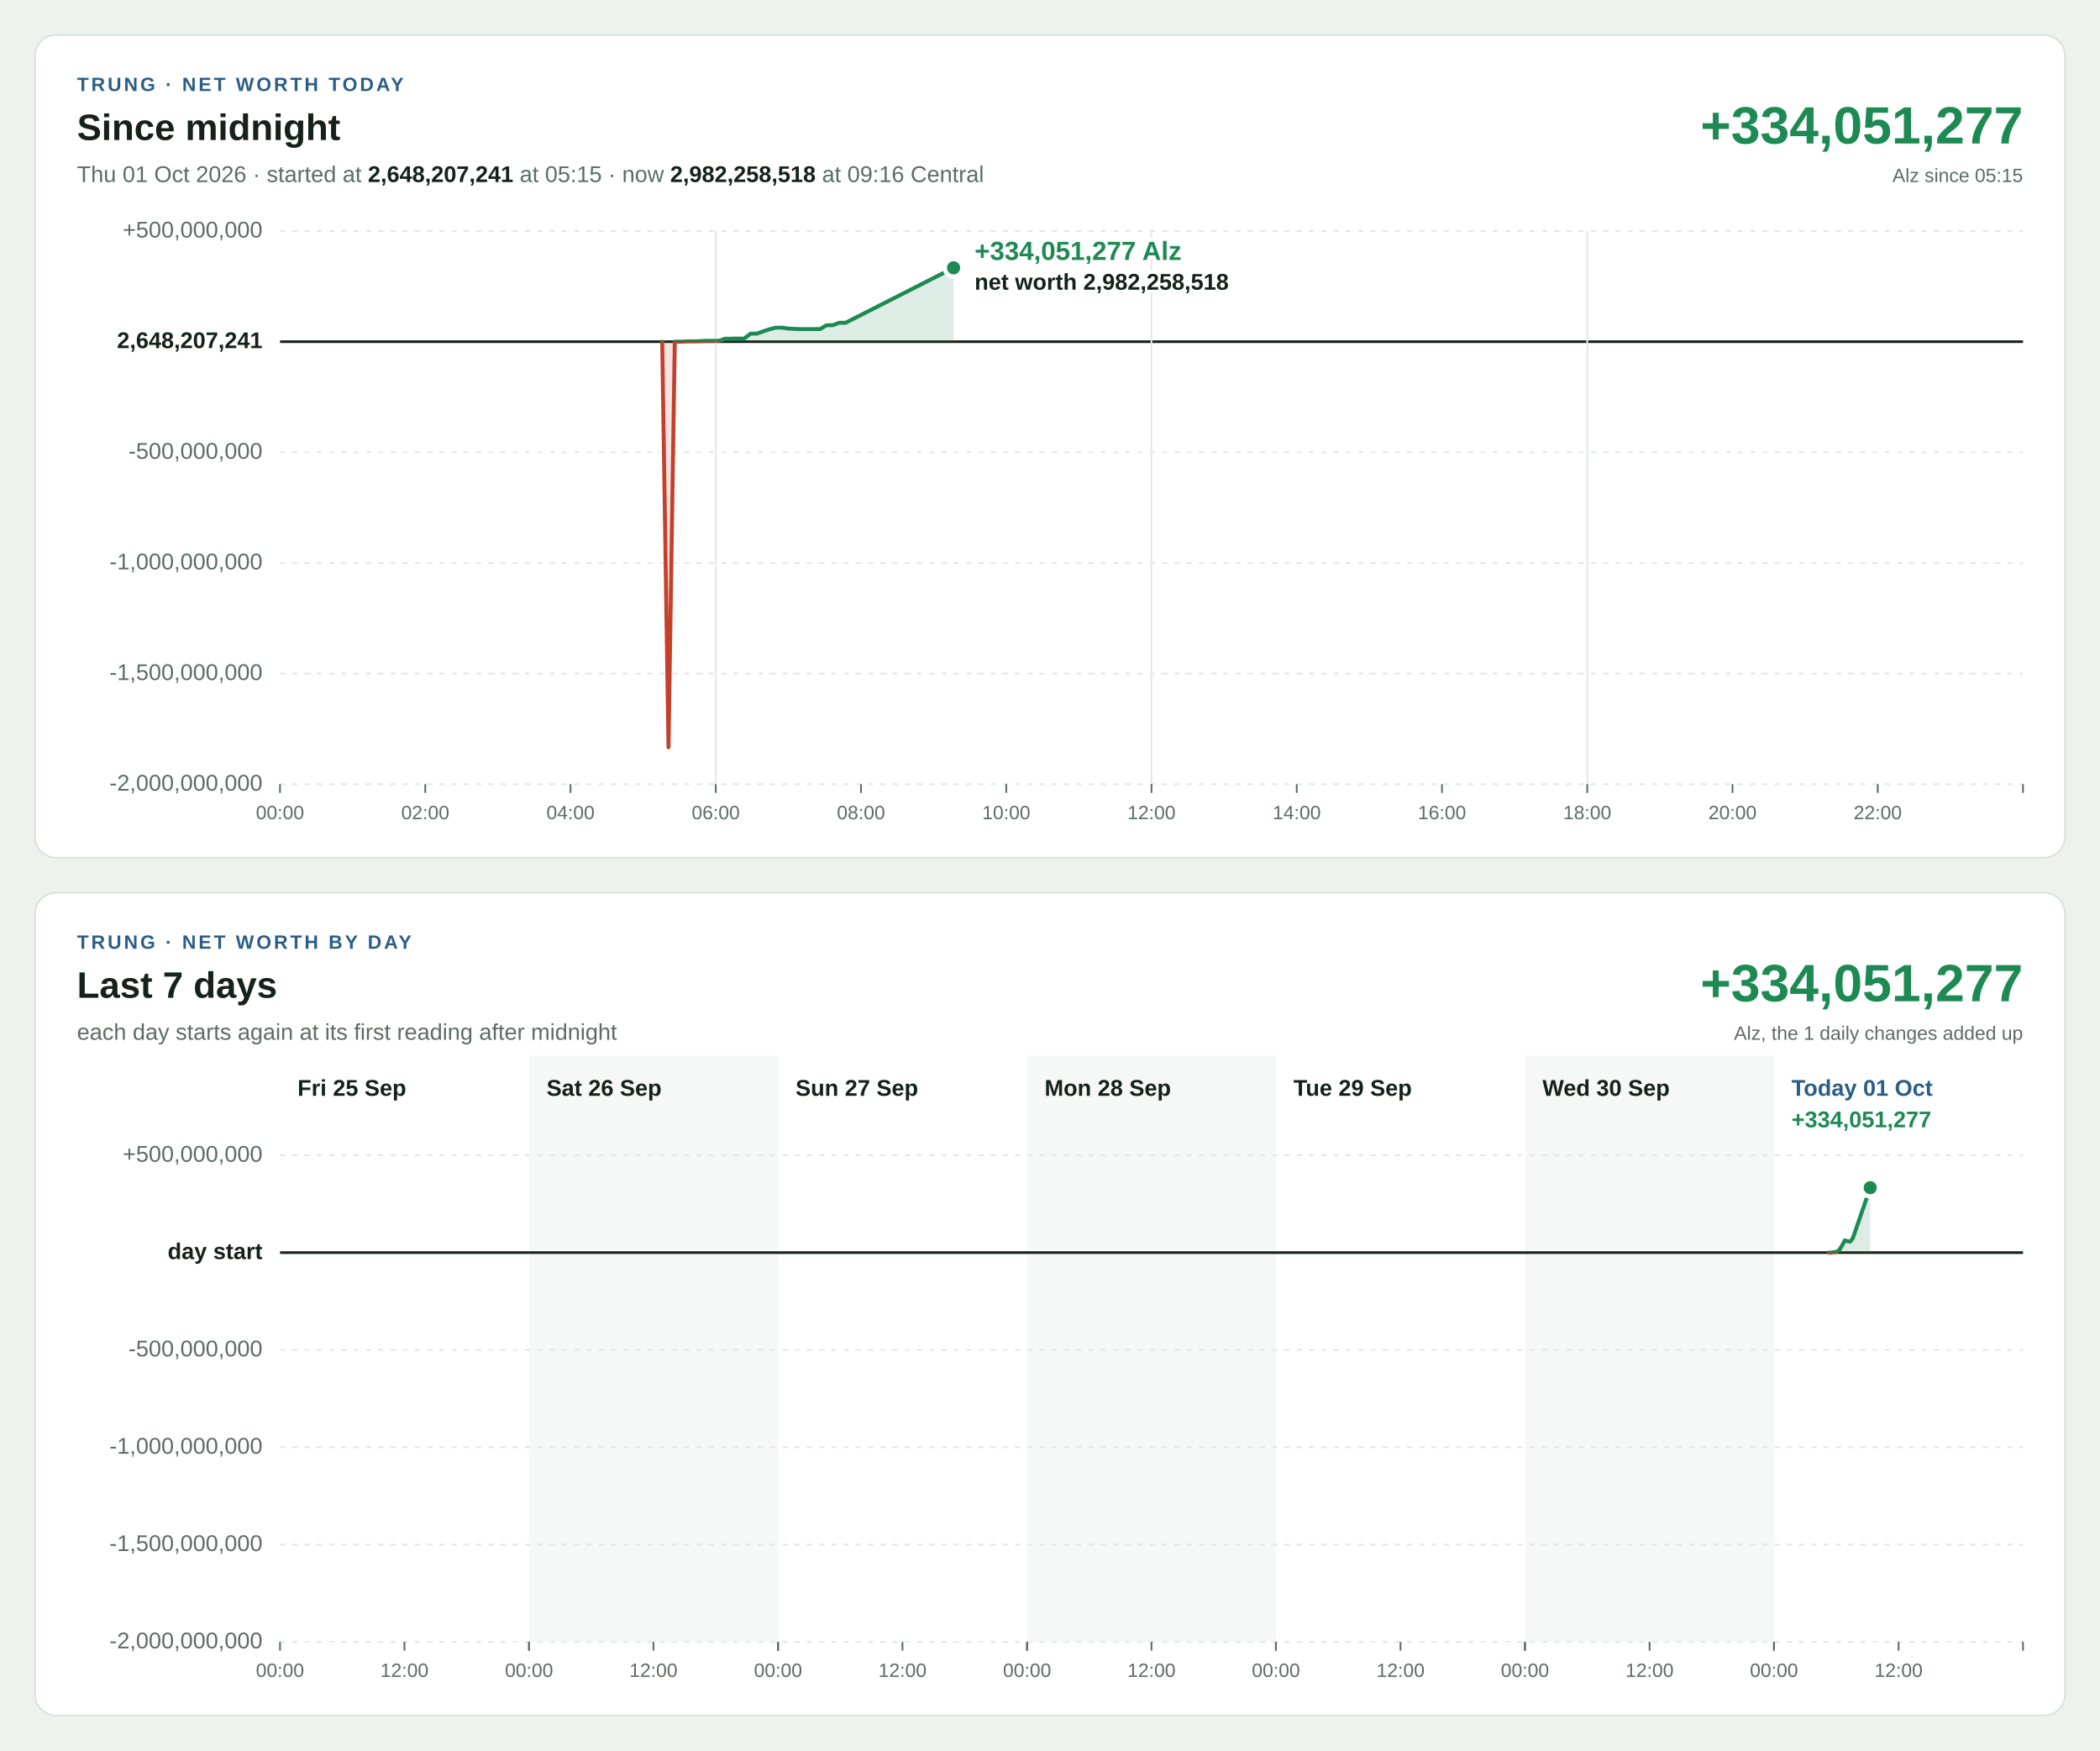
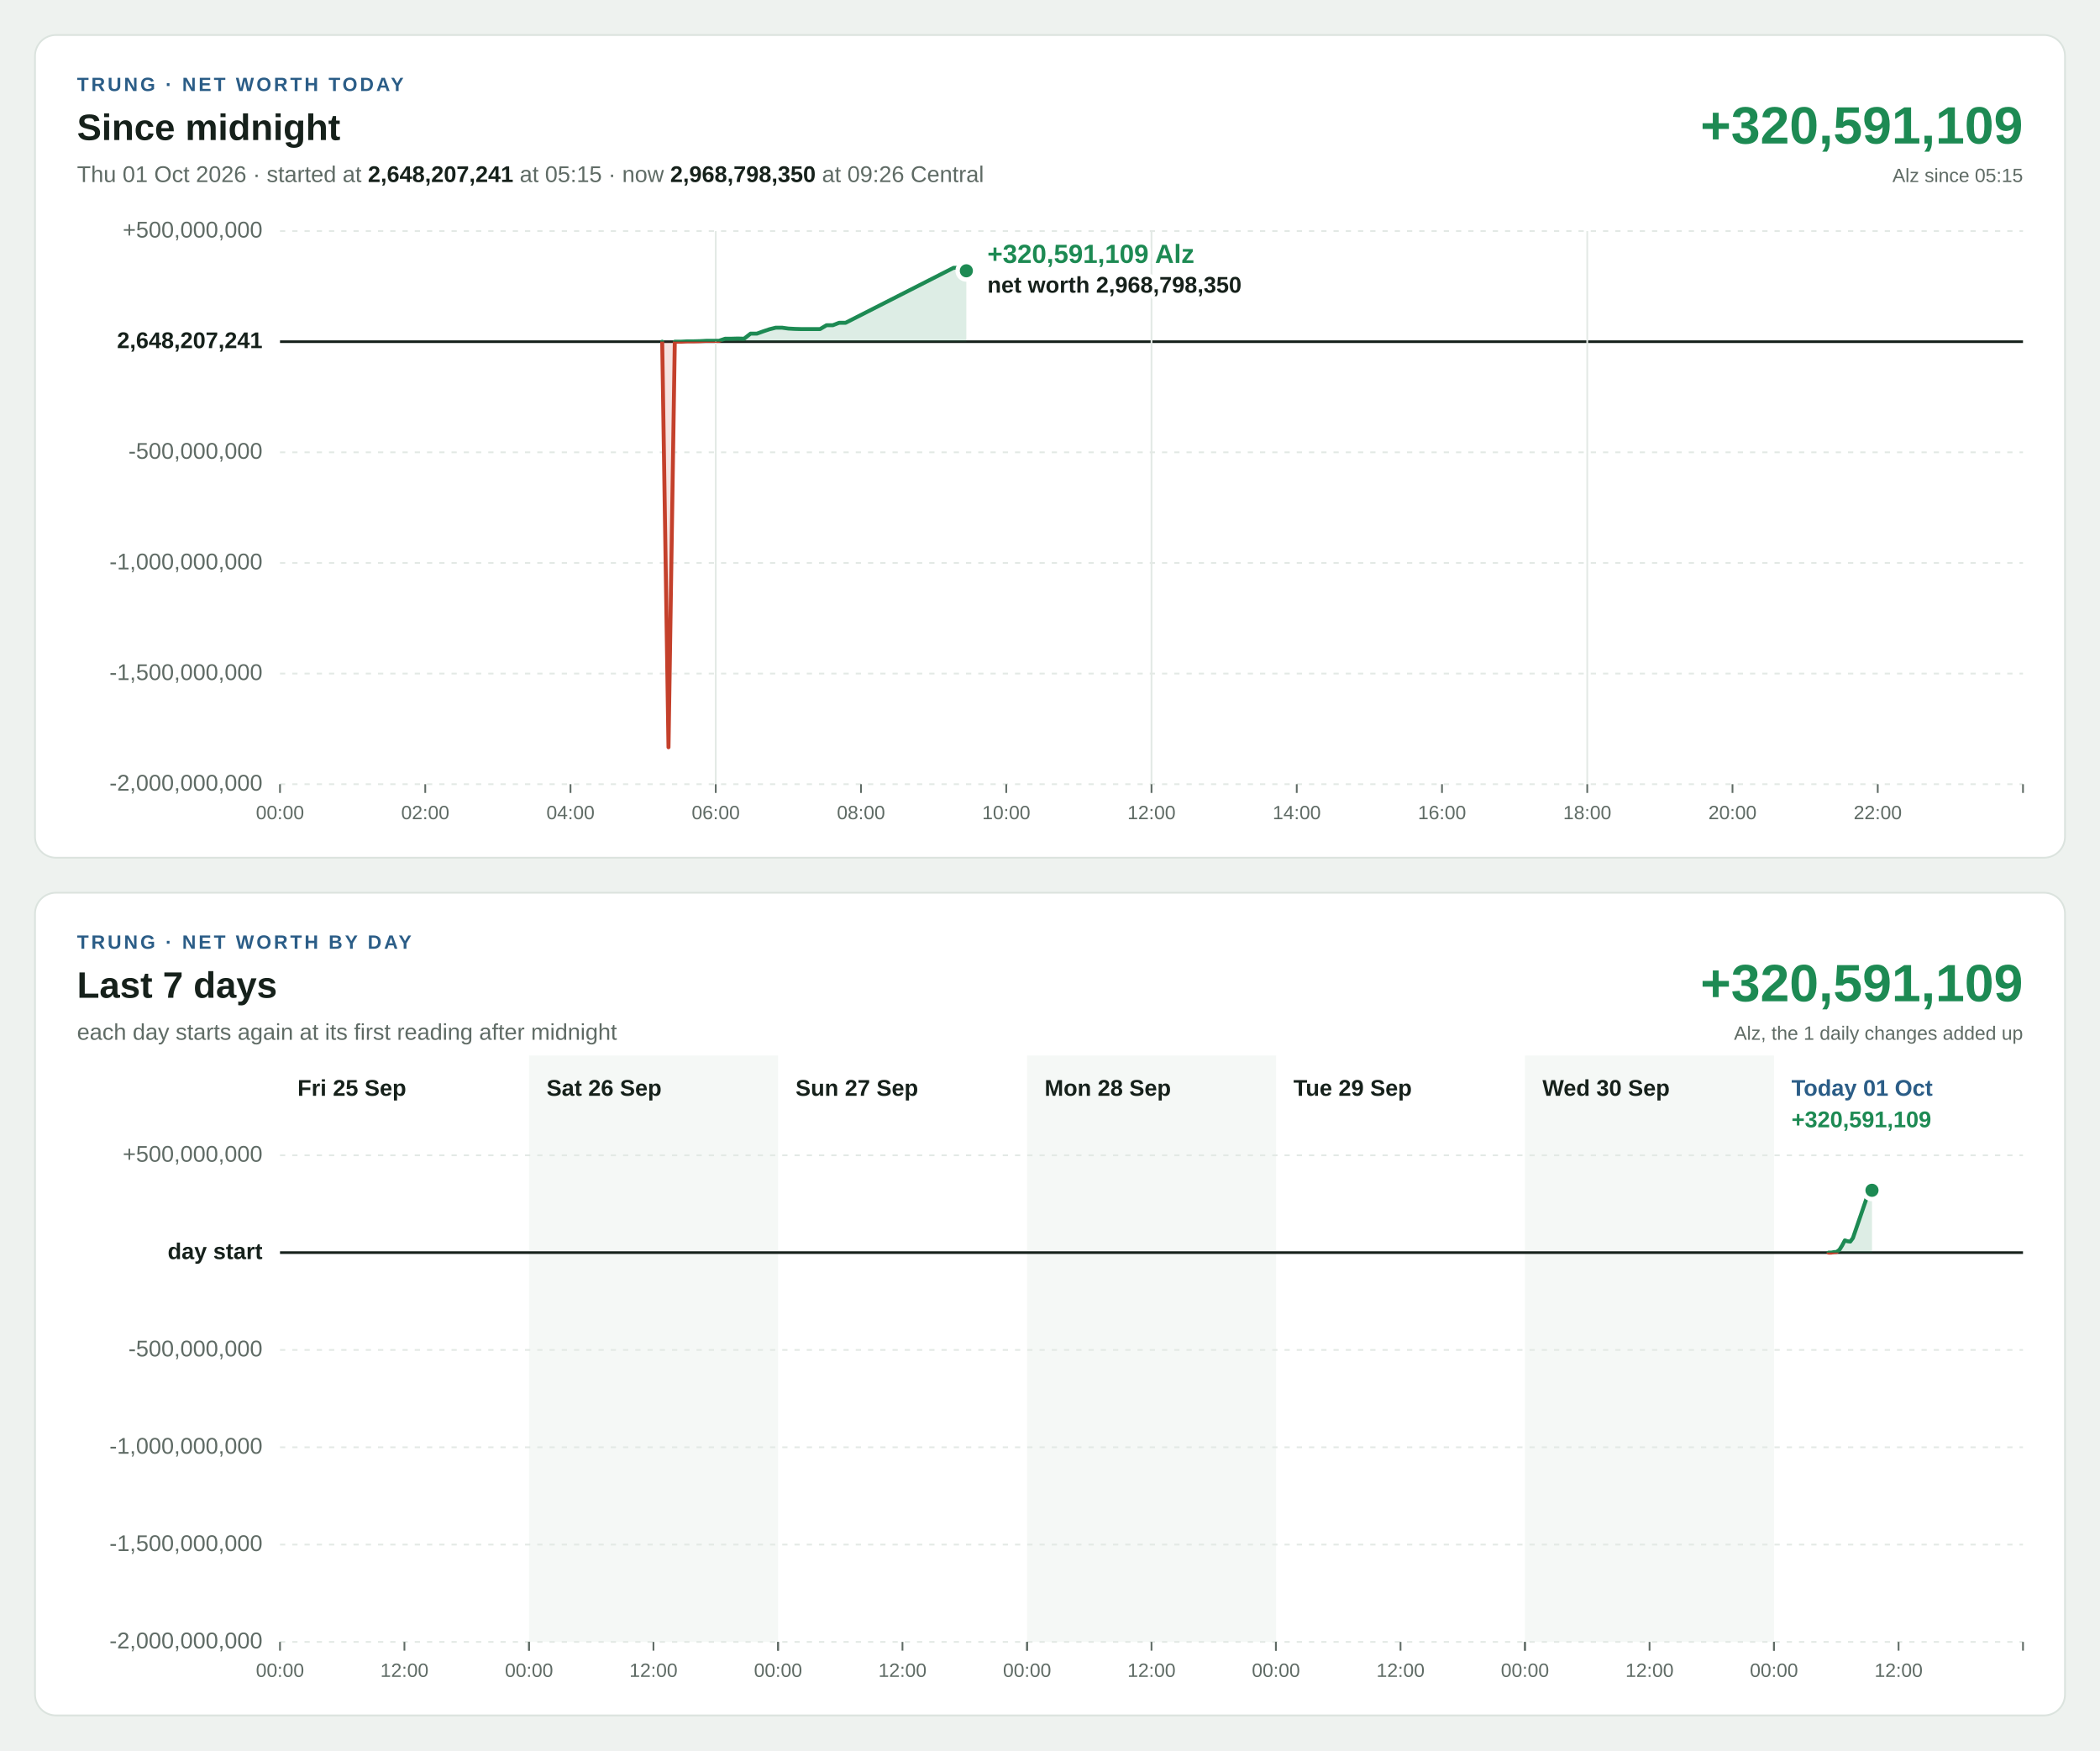
<svg xmlns="http://www.w3.org/2000/svg" width="1200" height="1000" viewBox="0 0 1200 1000" font-family="Segoe UI, Helvetica Neue, Arial, sans-serif" font-size="13" style="font-variant-numeric: tabular-nums">
  <rect width="1200" height="1000" fill="#eef2ef" />
  <g transform="translate(20,20)">
    <rect width="1160" height="470" rx="12" fill="#ffffff" stroke="#dbe3de" />
    <text x="24" y="32" font-size="11" font-weight="700" letter-spacing="1.4" fill="#2b5d87">TRUNG · NET WORTH TODAY</text>
    <text x="24" y="60" font-size="21" font-weight="700" fill="#16211b">Since midnight</text>
-     <text x="24" y="84" fill="#5f6b65">Thu 01 Oct 2026 · started at <tspan font-weight="700" fill="#16211b">2,648,207,241</tspan> at 05:15 · now <tspan font-weight="700" fill="#16211b">2,982,258,518</tspan> at 09:16 Central</text>
-     <text x="1136" y="62" font-size="30" font-weight="700" text-anchor="end" fill="#1d8a53">+334,051,277</text>
+     <text x="24" y="84" fill="#5f6b65">Thu 01 Oct 2026 · started at <tspan font-weight="700" fill="#16211b">2,648,207,241</tspan> at 05:15 · now <tspan font-weight="700" fill="#16211b">2,968,798,350</tspan> at 09:26 Central</text>
+     <text x="1136" y="62" font-size="30" font-weight="700" text-anchor="end" fill="#1d8a53">+320,591,109</text>
    <text x="1136" y="84" font-size="11" text-anchor="end" fill="#5f6b65">Alz since 05:15</text>
    <line x1="140" x2="1136" y1="428.0" y2="428.0" stroke="#e3e9e5" stroke-width="1" stroke-dasharray="3 4" />
    <text x="130" y="428.0" text-anchor="end" dominant-baseline="middle" font-weight="400" fill="#5f6b65">-2,000,000,000</text>
    <line x1="140" x2="1136" y1="364.8" y2="364.8" stroke="#e3e9e5" stroke-width="1" stroke-dasharray="3 4" />
    <text x="130" y="364.8" text-anchor="end" dominant-baseline="middle" font-weight="400" fill="#5f6b65">-1,500,000,000</text>
    <line x1="140" x2="1136" y1="301.6" y2="301.6" stroke="#e3e9e5" stroke-width="1" stroke-dasharray="3 4" />
    <text x="130" y="301.6" text-anchor="end" dominant-baseline="middle" font-weight="400" fill="#5f6b65">-1,000,000,000</text>
    <line x1="140" x2="1136" y1="238.4" y2="238.4" stroke="#e3e9e5" stroke-width="1" stroke-dasharray="3 4" />
    <text x="130" y="238.4" text-anchor="end" dominant-baseline="middle" font-weight="400" fill="#5f6b65">-500,000,000</text>
    <line x1="140" x2="1136" y1="175.2" y2="175.2" stroke="#16211b" stroke-width="1.5" />
    <text x="130" y="175.2" text-anchor="end" dominant-baseline="middle" font-weight="700" fill="#16211b">2,648,207,241</text>
    <line x1="140" x2="1136" y1="112.0" y2="112.0" stroke="#e3e9e5" stroke-width="1" stroke-dasharray="3 4" />
    <text x="130" y="112.0" text-anchor="end" dominant-baseline="middle" font-weight="400" fill="#5f6b65">+500,000,000</text>
    <line x1="140.0" x2="140.0" y1="428" y2="433" stroke="#5f6b65" stroke-width="1" />
    <text x="140.0" y="448" font-size="11" text-anchor="middle" fill="#5f6b65">00:00</text>
    <line x1="223.0" x2="223.0" y1="428" y2="433" stroke="#5f6b65" stroke-width="1" />
    <text x="223.0" y="448" font-size="11" text-anchor="middle" fill="#5f6b65">02:00</text>
    <line x1="306.0" x2="306.0" y1="428" y2="433" stroke="#5f6b65" stroke-width="1" />
    <text x="306.0" y="448" font-size="11" text-anchor="middle" fill="#5f6b65">04:00</text>
    <line x1="389.0" x2="389.0" y1="112" y2="428" stroke="#e3e9e5" stroke-width="1" />
    <line x1="389.0" x2="389.0" y1="428" y2="433" stroke="#5f6b65" stroke-width="1" />
    <text x="389.0" y="448" font-size="11" text-anchor="middle" fill="#5f6b65">06:00</text>
    <line x1="472.0" x2="472.0" y1="428" y2="433" stroke="#5f6b65" stroke-width="1" />
    <text x="472.0" y="448" font-size="11" text-anchor="middle" fill="#5f6b65">08:00</text>
    <line x1="555.0" x2="555.0" y1="428" y2="433" stroke="#5f6b65" stroke-width="1" />
    <text x="555.0" y="448" font-size="11" text-anchor="middle" fill="#5f6b65">10:00</text>
    <line x1="638.0" x2="638.0" y1="112" y2="428" stroke="#e3e9e5" stroke-width="1" />
    <line x1="638.0" x2="638.0" y1="428" y2="433" stroke="#5f6b65" stroke-width="1" />
    <text x="638.0" y="448" font-size="11" text-anchor="middle" fill="#5f6b65">12:00</text>
    <line x1="721.0" x2="721.0" y1="428" y2="433" stroke="#5f6b65" stroke-width="1" />
    <text x="721.0" y="448" font-size="11" text-anchor="middle" fill="#5f6b65">14:00</text>
    <line x1="804.0" x2="804.0" y1="428" y2="433" stroke="#5f6b65" stroke-width="1" />
    <text x="804.0" y="448" font-size="11" text-anchor="middle" fill="#5f6b65">16:00</text>
    <line x1="887.0" x2="887.0" y1="112" y2="428" stroke="#e3e9e5" stroke-width="1" />
    <line x1="887.0" x2="887.0" y1="428" y2="433" stroke="#5f6b65" stroke-width="1" />
    <text x="887.0" y="448" font-size="11" text-anchor="middle" fill="#5f6b65">18:00</text>
    <line x1="970.0" x2="970.0" y1="428" y2="433" stroke="#5f6b65" stroke-width="1" />
    <text x="970.0" y="448" font-size="11" text-anchor="middle" fill="#5f6b65">20:00</text>
    <line x1="1053.0" x2="1053.0" y1="428" y2="433" stroke="#5f6b65" stroke-width="1" />
    <text x="1053.0" y="448" font-size="11" text-anchor="middle" fill="#5f6b65">22:00</text>
    <line x1="1136.0" x2="1136.0" y1="428" y2="433" stroke="#5f6b65" stroke-width="1" />
    <defs>
-       <path id="shape-today" d="M358.4 175.2L358.4 175.2L362.0 406.9L365.6 175.2L369.2 175.2L372.8 175.0L376.4 175.0L380.0 174.9L383.6 174.7L387.2 174.7L390.8 174.7L394.4 173.5L398.1 173.5L401.6 173.4L405.2 173.5L408.9 170.6L412.5 170.6L416.1 169.3L419.7 168.1L423.3 167.2L426.9 167.2L430.5 167.7L434.2 167.9L437.8 168.0L441.4 168.0L445.0 168.0L448.6 168.0L452.3 165.8L455.9 165.8L459.5 164.4L463.2 164.4L524.9 133.0L524.9 175.2Z" />
-       <path id="line-today" d="M358.4 175.2L362.0 406.9L365.6 175.2L369.2 175.2L372.8 175.0L376.4 175.0L380.0 174.9L383.6 174.7L387.2 174.7L390.8 174.7L394.4 173.5L398.1 173.5L401.6 173.4L405.2 173.5L408.9 170.6L412.5 170.6L416.1 169.3L419.7 168.1L423.3 167.2L426.9 167.2L430.5 167.7L434.2 167.9L437.8 168.0L441.4 168.0L445.0 168.0L448.6 168.0L452.3 165.8L455.9 165.8L459.5 164.4L463.2 164.4L524.9 133.0" />
+       <path id="shape-today" d="M358.4 175.2L358.4 175.2L362.0 406.9L365.6 175.2L369.2 175.2L372.8 175.0L376.4 175.0L380.0 174.9L383.6 174.7L387.2 174.7L390.8 174.7L394.4 173.5L398.1 173.5L401.6 173.4L405.2 173.5L408.9 170.6L412.5 170.6L416.1 169.3L419.7 168.1L423.3 167.2L426.9 167.2L430.5 167.7L434.2 167.9L437.8 168.0L441.4 168.0L445.0 168.0L448.6 168.0L452.3 165.8L455.9 165.8L459.5 164.4L463.2 164.4L524.9 133.0L528.6 133.0L532.2 134.7L532.2 175.2Z" />
+       <path id="line-today" d="M358.4 175.2L362.0 406.9L365.6 175.2L369.2 175.2L372.8 175.0L376.4 175.0L380.0 174.9L383.6 174.7L387.2 174.7L390.8 174.7L394.4 173.5L398.1 173.5L401.6 173.4L405.2 173.5L408.9 170.6L412.5 170.6L416.1 169.3L419.7 168.1L423.3 167.2L426.9 167.2L430.5 167.7L434.2 167.9L437.8 168.0L441.4 168.0L445.0 168.0L448.6 168.0L452.3 165.8L455.9 165.8L459.5 164.4L463.2 164.4L524.9 133.0L528.6 133.0L532.2 134.7" />
      <clipPath id="up-today">
        <rect x="140" y="112" width="996" height="63.2" />
      </clipPath>
      <clipPath id="down-today">
        <rect x="140" y="175.2" width="996" height="252.8" />
      </clipPath>
    </defs>
    <use href="#shape-today" fill="#1d8a53" fill-opacity="0.15" clip-path="url(#up-today)" />
    <use href="#line-today" fill="none" stroke="#1d8a53" stroke-width="2.25" stroke-linejoin="round" stroke-linecap="round" clip-path="url(#up-today)" />
    <use href="#shape-today" fill="#c4402b" fill-opacity="0.15" clip-path="url(#down-today)" />
    <use href="#line-today" fill="none" stroke="#c4402b" stroke-width="2.25" stroke-linejoin="round" stroke-linecap="round" clip-path="url(#down-today)" />
-     <circle cx="524.9" cy="133.0" r="5" fill="#1d8a53" stroke="#ffffff" stroke-width="2.5" />
-     <text x="536.9" y="128.5" text-anchor="start" font-size="15" font-weight="700" fill="#1d8a53" stroke="#ffffff" stroke-width="4" stroke-linejoin="round" paint-order="stroke">+334,051,277 Alz</text>
-     <text x="536.9" y="145.5" text-anchor="start" font-size="13" font-weight="600" fill="#16211b" stroke="#ffffff" stroke-width="4" stroke-linejoin="round" paint-order="stroke">net worth 2,982,258,518</text>
+     <circle cx="532.2" cy="134.7" r="5" fill="#1d8a53" stroke="#ffffff" stroke-width="2.5" />
+     <text x="544.2" y="130.2" text-anchor="start" font-size="15" font-weight="700" fill="#1d8a53" stroke="#ffffff" stroke-width="4" stroke-linejoin="round" paint-order="stroke">+320,591,109 Alz</text>
+     <text x="544.2" y="147.2" text-anchor="start" font-size="13" font-weight="600" fill="#16211b" stroke="#ffffff" stroke-width="4" stroke-linejoin="round" paint-order="stroke">net worth 2,968,798,350</text>
  </g>
  <g transform="translate(20,510)">
    <rect width="1160" height="470" rx="12" fill="#ffffff" stroke="#dbe3de" />
    <text x="24" y="32" font-size="11" font-weight="700" letter-spacing="1.4" fill="#2b5d87">TRUNG · NET WORTH BY DAY</text>
    <text x="24" y="60" font-size="21" font-weight="700" fill="#16211b">Last 7 days</text>
    <text x="24" y="84" fill="#5f6b65">each day starts again at its first reading after midnight</text>
-     <text x="1136" y="62" font-size="30" font-weight="700" text-anchor="end" fill="#1d8a53">+334,051,277</text>
+     <text x="1136" y="62" font-size="30" font-weight="700" text-anchor="end" fill="#1d8a53">+320,591,109</text>
    <text x="1136" y="84" font-size="11" text-anchor="end" fill="#5f6b65">Alz, the 1 daily changes added up</text>
    <rect x="282.3" y="93" width="142.3" height="335" fill="#f5f8f6" />
    <rect x="566.9" y="93" width="142.3" height="335" fill="#f5f8f6" />
    <rect x="851.4" y="93" width="142.3" height="335" fill="#f5f8f6" />
    <line x1="140" x2="1136" y1="428.0" y2="428.0" stroke="#e3e9e5" stroke-width="1" stroke-dasharray="3 4" />
    <text x="130" y="428.0" text-anchor="end" dominant-baseline="middle" font-weight="400" fill="#5f6b65">-2,000,000,000</text>
    <line x1="140" x2="1136" y1="372.4" y2="372.4" stroke="#e3e9e5" stroke-width="1" stroke-dasharray="3 4" />
    <text x="130" y="372.4" text-anchor="end" dominant-baseline="middle" font-weight="400" fill="#5f6b65">-1,500,000,000</text>
    <line x1="140" x2="1136" y1="316.8" y2="316.8" stroke="#e3e9e5" stroke-width="1" stroke-dasharray="3 4" />
    <text x="130" y="316.8" text-anchor="end" dominant-baseline="middle" font-weight="400" fill="#5f6b65">-1,000,000,000</text>
    <line x1="140" x2="1136" y1="261.2" y2="261.2" stroke="#e3e9e5" stroke-width="1" stroke-dasharray="3 4" />
    <text x="130" y="261.2" text-anchor="end" dominant-baseline="middle" font-weight="400" fill="#5f6b65">-500,000,000</text>
    <line x1="140" x2="1136" y1="205.6" y2="205.6" stroke="#16211b" stroke-width="1.5" />
    <text x="130" y="205.6" text-anchor="end" dominant-baseline="middle" font-weight="700" fill="#16211b">day start</text>
    <line x1="140" x2="1136" y1="150.0" y2="150.0" stroke="#e3e9e5" stroke-width="1" stroke-dasharray="3 4" />
    <text x="130" y="150.0" text-anchor="end" dominant-baseline="middle" font-weight="400" fill="#5f6b65">+500,000,000</text>
    <text x="150.0" y="116" font-weight="700" fill="#16211b">Fri 25 Sep</text>
    <line x1="140.0" x2="140.0" y1="428" y2="433" stroke="#5f6b65" stroke-width="1" />
    <text x="140.0" y="448" font-size="11" text-anchor="middle" fill="#5f6b65">00:00</text>
    <line x1="211.1" x2="211.1" y1="428" y2="433" stroke="#5f6b65" stroke-width="1" />
    <text x="211.1" y="448" font-size="11" text-anchor="middle" fill="#5f6b65">12:00</text>
    <line x1="282.3" x2="282.3" y1="428" y2="433" stroke="#5f6b65" stroke-width="1" />
    <text x="292.3" y="116" font-weight="700" fill="#16211b">Sat 26 Sep</text>
    <line x1="282.3" x2="282.3" y1="428" y2="433" stroke="#5f6b65" stroke-width="1" />
    <text x="282.3" y="448" font-size="11" text-anchor="middle" fill="#5f6b65">00:00</text>
    <line x1="353.4" x2="353.4" y1="428" y2="433" stroke="#5f6b65" stroke-width="1" />
    <text x="353.4" y="448" font-size="11" text-anchor="middle" fill="#5f6b65">12:00</text>
    <line x1="424.6" x2="424.6" y1="428" y2="433" stroke="#5f6b65" stroke-width="1" />
    <text x="434.6" y="116" font-weight="700" fill="#16211b">Sun 27 Sep</text>
    <line x1="424.6" x2="424.6" y1="428" y2="433" stroke="#5f6b65" stroke-width="1" />
    <text x="424.6" y="448" font-size="11" text-anchor="middle" fill="#5f6b65">00:00</text>
    <line x1="495.7" x2="495.7" y1="428" y2="433" stroke="#5f6b65" stroke-width="1" />
    <text x="495.7" y="448" font-size="11" text-anchor="middle" fill="#5f6b65">12:00</text>
    <line x1="566.9" x2="566.9" y1="428" y2="433" stroke="#5f6b65" stroke-width="1" />
    <text x="576.9" y="116" font-weight="700" fill="#16211b">Mon 28 Sep</text>
    <line x1="566.9" x2="566.9" y1="428" y2="433" stroke="#5f6b65" stroke-width="1" />
    <text x="566.9" y="448" font-size="11" text-anchor="middle" fill="#5f6b65">00:00</text>
    <line x1="638.0" x2="638.0" y1="428" y2="433" stroke="#5f6b65" stroke-width="1" />
    <text x="638.0" y="448" font-size="11" text-anchor="middle" fill="#5f6b65">12:00</text>
    <line x1="709.1" x2="709.1" y1="428" y2="433" stroke="#5f6b65" stroke-width="1" />
    <text x="719.1" y="116" font-weight="700" fill="#16211b">Tue 29 Sep</text>
    <line x1="709.1" x2="709.1" y1="428" y2="433" stroke="#5f6b65" stroke-width="1" />
    <text x="709.1" y="448" font-size="11" text-anchor="middle" fill="#5f6b65">00:00</text>
    <line x1="780.3" x2="780.3" y1="428" y2="433" stroke="#5f6b65" stroke-width="1" />
    <text x="780.3" y="448" font-size="11" text-anchor="middle" fill="#5f6b65">12:00</text>
    <line x1="851.4" x2="851.4" y1="428" y2="433" stroke="#5f6b65" stroke-width="1" />
    <text x="861.4" y="116" font-weight="700" fill="#16211b">Wed 30 Sep</text>
    <line x1="851.4" x2="851.4" y1="428" y2="433" stroke="#5f6b65" stroke-width="1" />
    <text x="851.4" y="448" font-size="11" text-anchor="middle" fill="#5f6b65">00:00</text>
    <line x1="922.6" x2="922.6" y1="428" y2="433" stroke="#5f6b65" stroke-width="1" />
    <text x="922.6" y="448" font-size="11" text-anchor="middle" fill="#5f6b65">12:00</text>
    <line x1="993.7" x2="993.7" y1="428" y2="433" stroke="#5f6b65" stroke-width="1" />
    <text x="1003.7" y="116" font-weight="700" fill="#2b5d87">Today 01 Oct</text>
    <line x1="993.7" x2="993.7" y1="428" y2="433" stroke="#5f6b65" stroke-width="1" />
    <text x="993.7" y="448" font-size="11" text-anchor="middle" fill="#5f6b65">00:00</text>
    <line x1="1064.9" x2="1064.9" y1="428" y2="433" stroke="#5f6b65" stroke-width="1" />
    <text x="1064.9" y="448" font-size="11" text-anchor="middle" fill="#5f6b65">12:00</text>
    <line x1="1136.0" x2="1136.0" y1="428" y2="433" stroke="#5f6b65" stroke-width="1" />
-     <text x="1003.7" y="134" font-weight="700" fill="#1d8a53">+334,051,277</text>
+     <text x="1003.7" y="134" font-weight="700" fill="#1d8a53">+320,591,109</text>
    <defs>
-       <path id="shape-day6" d="M1024.9 205.6L1024.9 205.6L1026.5 205.6L1028.0 205.3L1029.5 205.2L1031.1 204.0L1032.6 201.6L1034.2 198.6L1035.7 199.1L1037.3 199.3L1038.8 197.3L1048.7 168.5L1048.7 205.6Z" />
-       <path id="line-day6" d="M1024.9 205.6L1026.5 205.6L1028.0 205.3L1029.5 205.2L1031.1 204.0L1032.6 201.6L1034.2 198.6L1035.7 199.1L1037.3 199.3L1038.8 197.3L1048.7 168.5" />
+       <path id="shape-day6" d="M1024.9 205.6L1024.9 205.6L1026.5 205.6L1028.0 205.3L1029.5 205.2L1031.1 204.0L1032.6 201.6L1034.2 198.6L1035.7 199.1L1037.3 199.3L1038.8 197.3L1048.7 168.5L1049.7 170.0L1049.7 205.6Z" />
+       <path id="line-day6" d="M1024.9 205.6L1026.5 205.6L1028.0 205.3L1029.5 205.2L1031.1 204.0L1032.6 201.6L1034.2 198.6L1035.7 199.1L1037.3 199.3L1038.8 197.3L1048.7 168.5L1049.7 170.0" />
      <clipPath id="up-day6">
        <rect x="140" y="150" width="996" height="55.6" />
      </clipPath>
      <clipPath id="down-day6">
        <rect x="140" y="205.6" width="996" height="222.4" />
      </clipPath>
    </defs>
    <use href="#shape-day6" fill="#1d8a53" fill-opacity="0.15" clip-path="url(#up-day6)" />
    <use href="#line-day6" fill="none" stroke="#1d8a53" stroke-width="2.25" stroke-linejoin="round" stroke-linecap="round" clip-path="url(#up-day6)" />
    <use href="#shape-day6" fill="#c4402b" fill-opacity="0.15" clip-path="url(#down-day6)" />
    <use href="#line-day6" fill="none" stroke="#c4402b" stroke-width="2.25" stroke-linejoin="round" stroke-linecap="round" clip-path="url(#down-day6)" />
-     <circle cx="1048.7" cy="168.5" r="5" fill="#1d8a53" stroke="#ffffff" stroke-width="2.5" />
+     <circle cx="1049.7" cy="170.0" r="5" fill="#1d8a53" stroke="#ffffff" stroke-width="2.5" />
  </g>
</svg>
